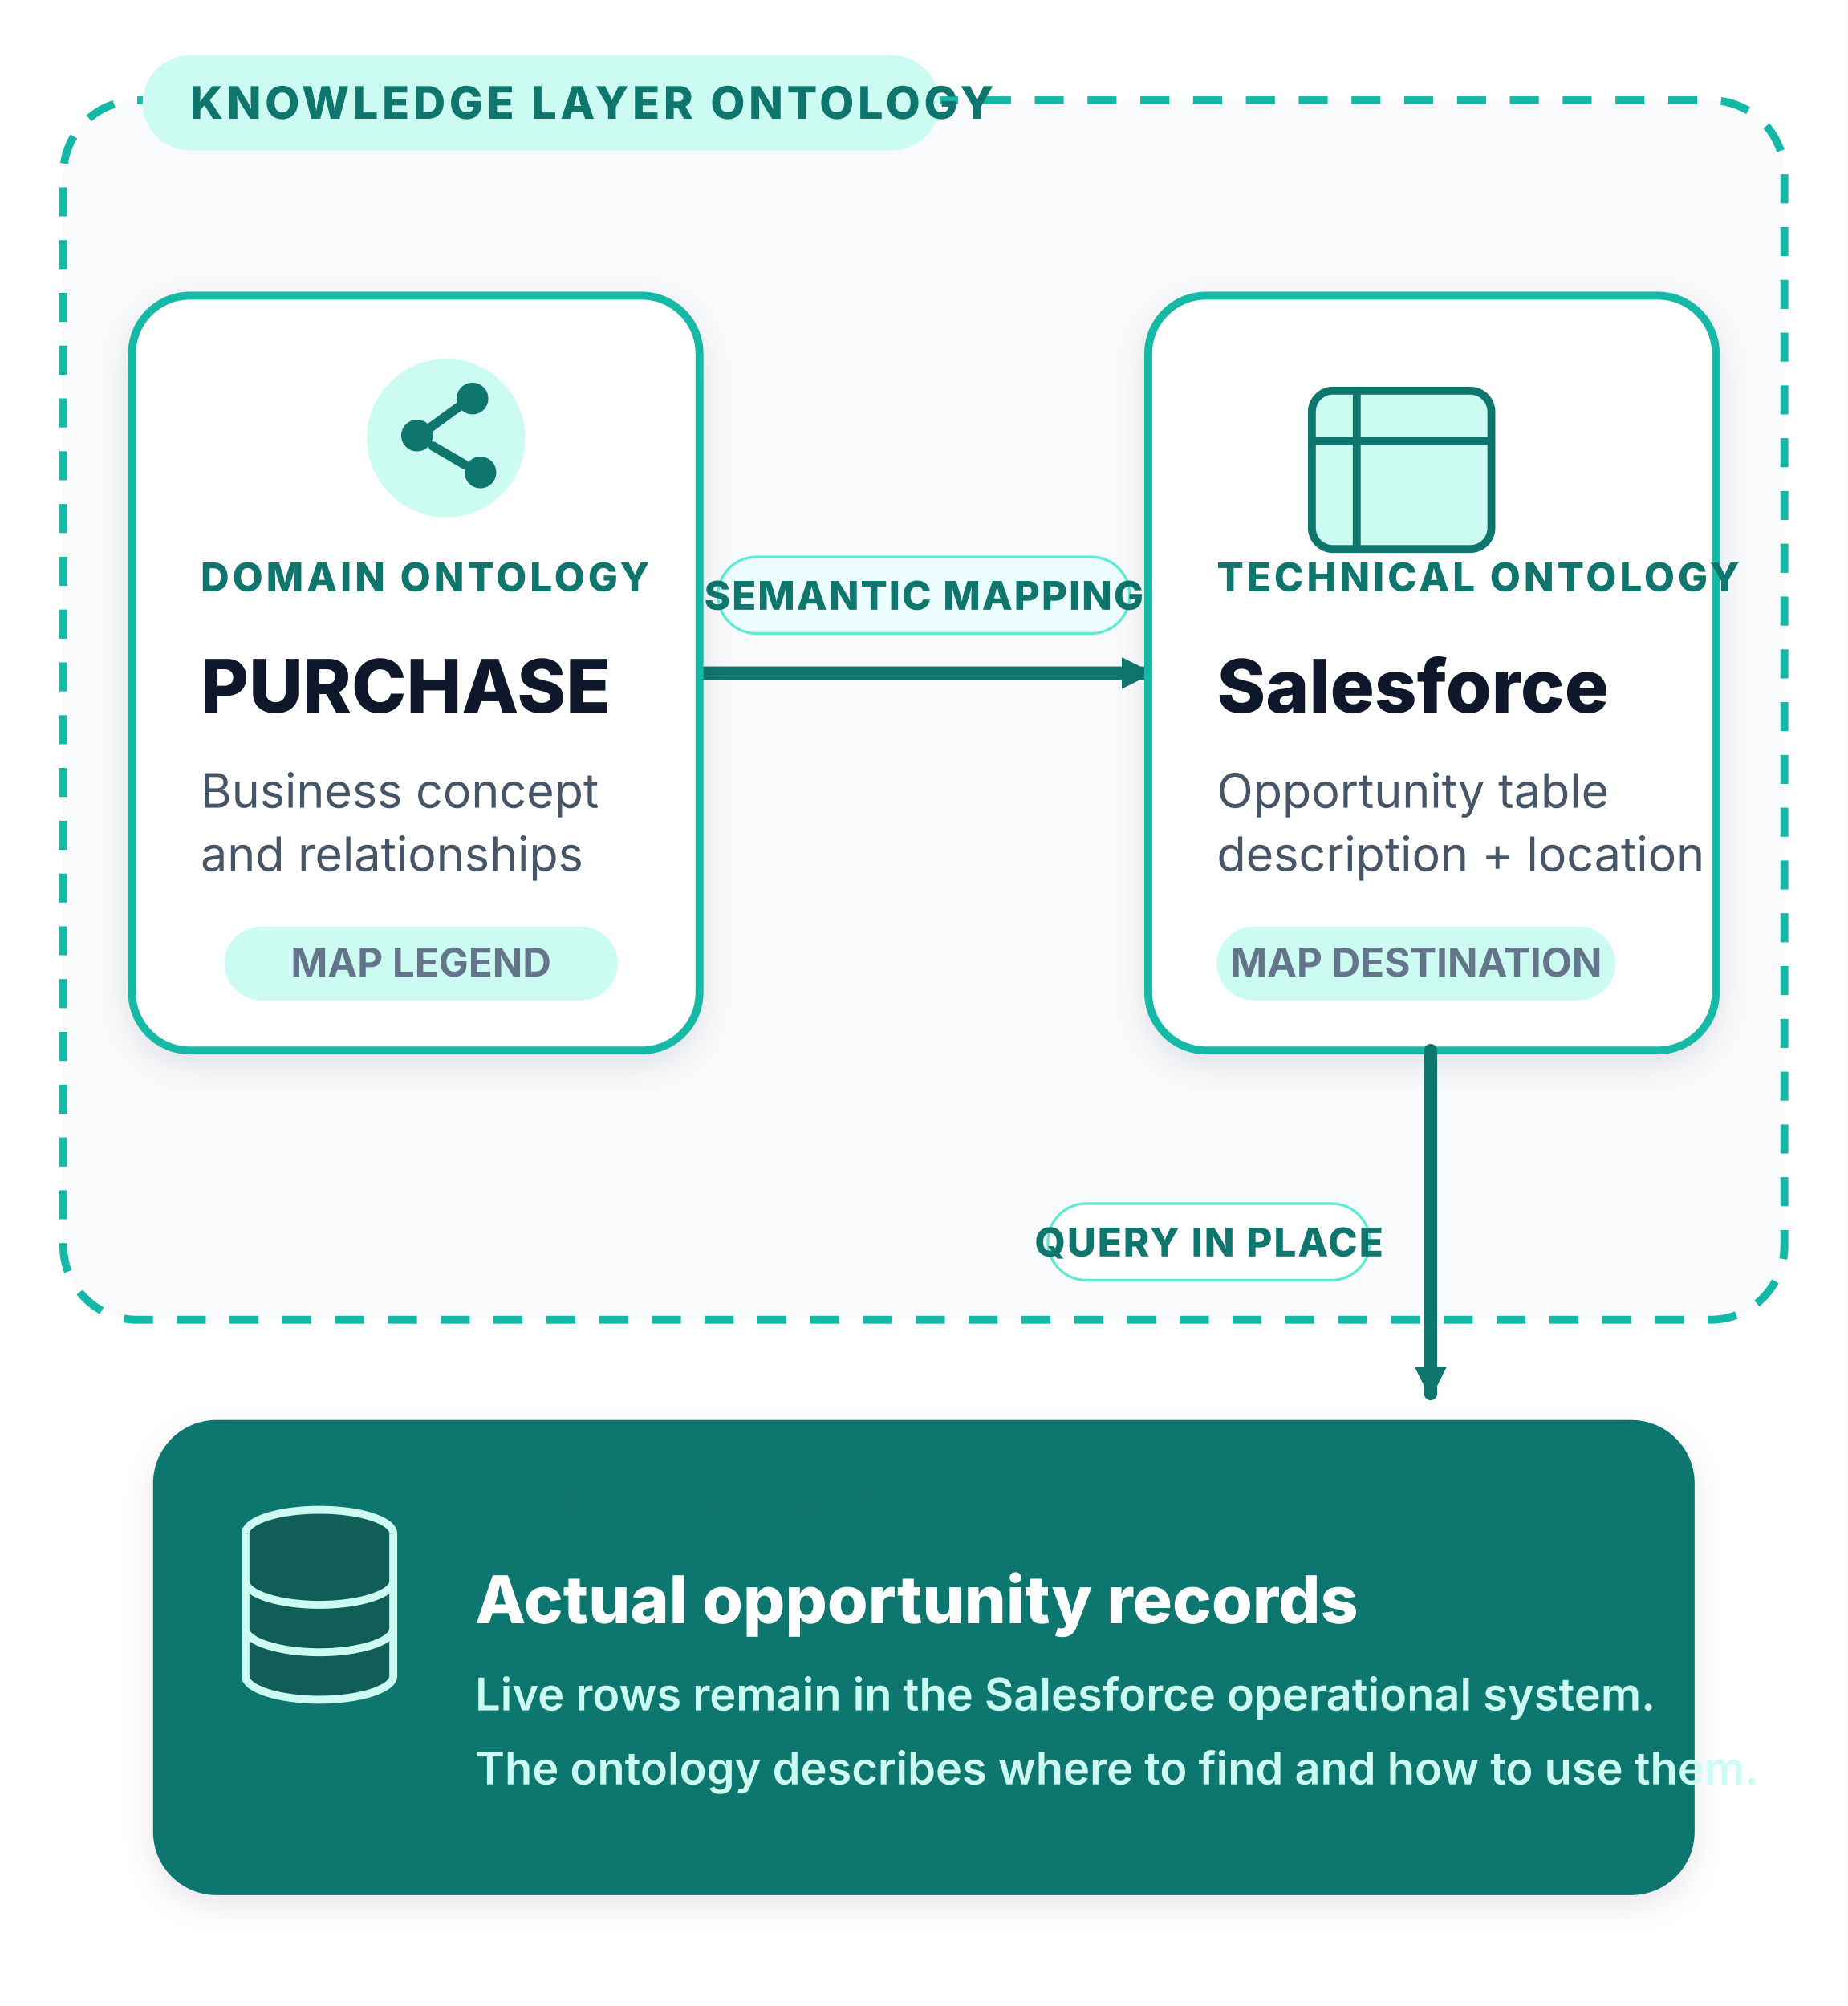
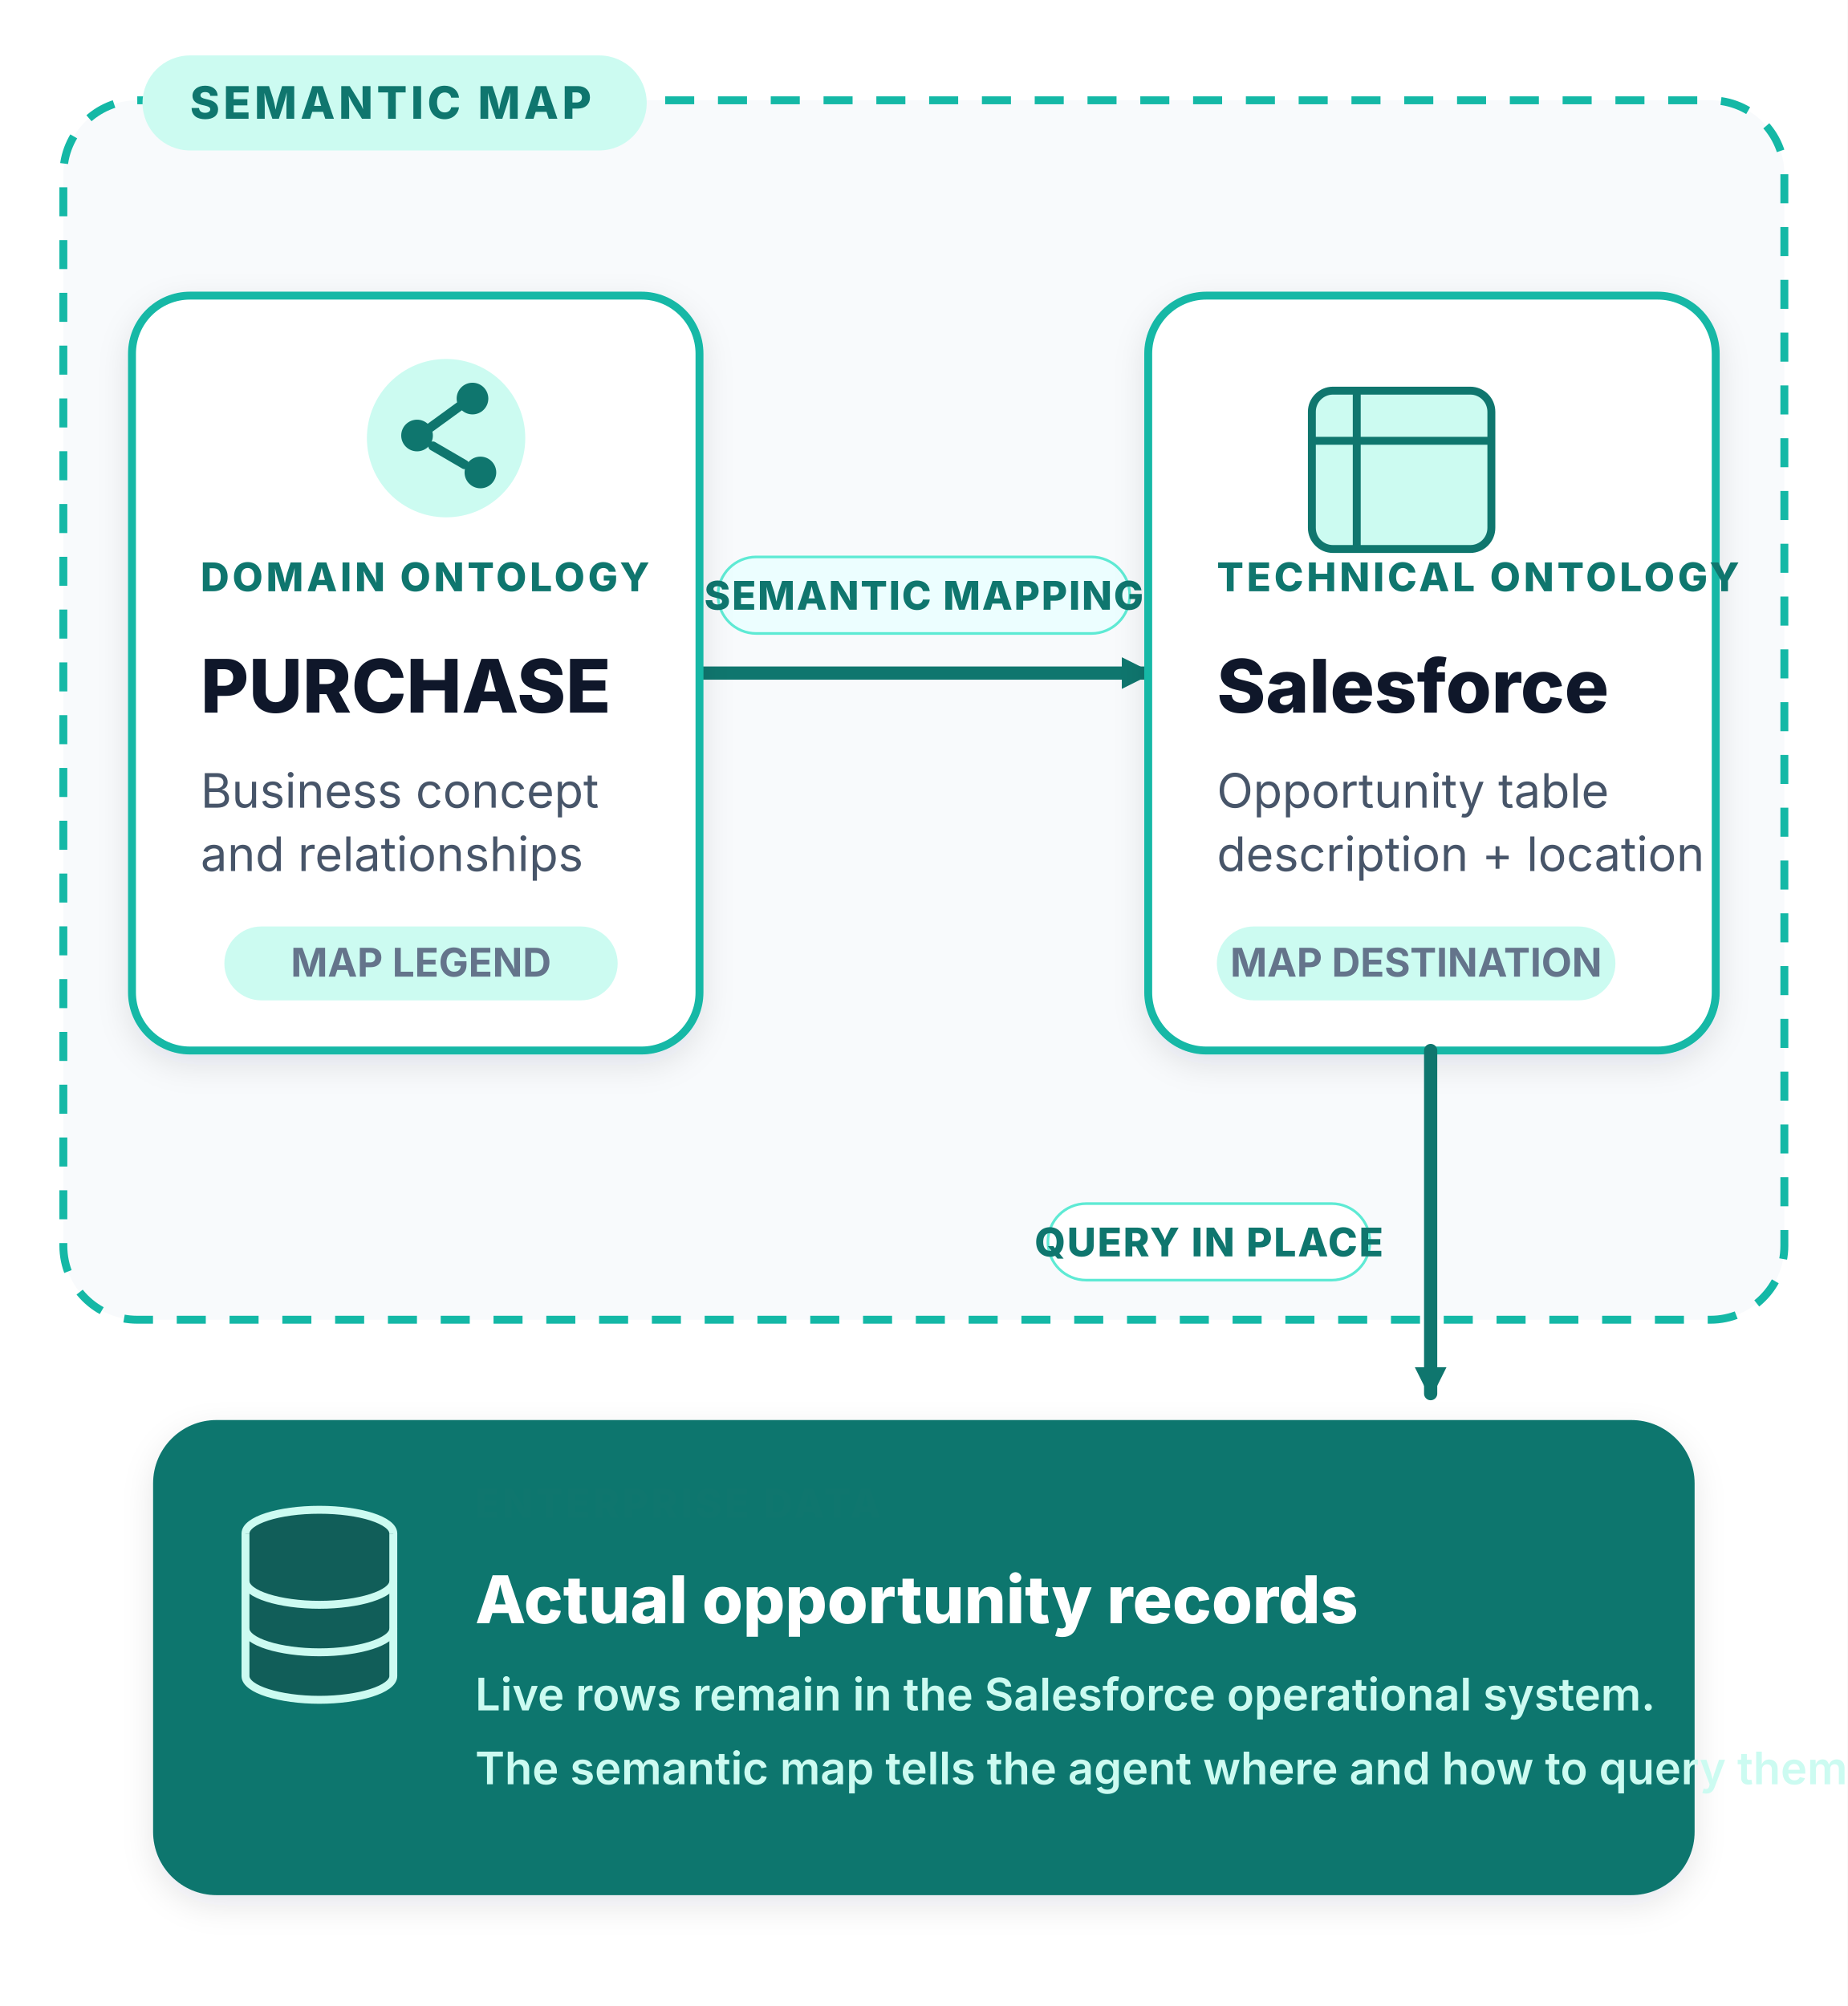
<svg xmlns="http://www.w3.org/2000/svg" width="700" height="760" viewBox="0 0 700 760" role="img" aria-labelledby="title description">
  <defs>
    <filter id="shadow" x="-20%" y="-25%" width="140%" height="160%">
      <feDropShadow dx="0" dy="4" stdDeviation="6" flood-color="#0f172a" flood-opacity="0.10" />
    </filter>
    <marker id="arrow-teal" markerWidth="12" markerHeight="12" refX="10" refY="6" orient="auto" markerUnits="userSpaceOnUse">
      <path d="M0 0L12 6L0 12Z" fill="#0f766e" />
    </marker>
    <style>
      text { font-family: Inter, "Helvetica Neue", Arial, sans-serif; }
      .boundary-label { fill: #0f766e; font-size: 17px; font-weight: 800; letter-spacing: 1.4px; }
      .eyebrow { fill: #0f766e; font-size: 15px; font-weight: 800; letter-spacing: 1.2px; }
      .title { fill: #0f172a; font-size: 28px; font-weight: 780; }
      .copy { fill: #475569; font-size: 18px; }
      .small { fill: #64748b; font-size: 15px; font-weight: 650; }
      .route { fill: #0f766e; font-size: 15px; font-weight: 800; letter-spacing: 0.6px; text-anchor: middle; }
      .data-label { fill: #ffffff; font-size: 25px; font-weight: 780; }
      .data-copy { fill: #ccfbf1; font-size: 17px; font-weight: 600; }
    </style>
  </defs>
  <rect width="700" height="760" fill="#ffffff" />
  <rect x="24" y="38" width="652" height="462" rx="28" fill="#f8fafc" stroke="#14b8a6" stroke-width="3" stroke-dasharray="11 9" />
-   <rect x="54" y="21" width="302" height="36" rx="18" fill="#ccfbf1" />
-   <text class="boundary-label" x="72" y="45">KNOWLEDGE LAYER ONTOLOGY</text>
+   <rect x="54" y="21" width="191" height="36" rx="18" fill="#ccfbf1" />
+   <text class="boundary-label" x="72" y="45">SEMANTIC MAP</text>
  <path d="M265 255C329 255 371 255 435 255" fill="none" stroke="#0f766e" stroke-width="5" stroke-linecap="round" marker-end="url(#arrow-teal)" />
  <rect x="272" y="211" width="156" height="29" rx="14.5" fill="#ecfeff" stroke="#5eead4" />
  <text class="route" x="350" y="231">SEMANTIC MAPPING</text>
  <g filter="url(#shadow)">
    <rect x="50" y="112" width="215" height="286" rx="22" fill="#ffffff" stroke="#14b8a6" stroke-width="3" />
  </g>
  <circle cx="169" cy="166" r="30" fill="#ccfbf1" />
  <circle cx="158" cy="165" r="6" fill="#0f766e" />
  <circle cx="179" cy="151" r="6" fill="#0f766e" />
  <circle cx="182" cy="179" r="6" fill="#0f766e" />
  <path d="M163 162L174 154M164 169L176 176" stroke="#0f766e" stroke-width="3.5" stroke-linecap="round" />
  <text class="eyebrow" x="76" y="224">DOMAIN ONTOLOGY</text>
  <text class="title" x="76" y="270">PURCHASE</text>
  <text class="copy" x="76" y="306">Business concept</text>
  <text class="copy" x="76" y="330">and relationships</text>
  <rect x="85" y="351" width="149" height="28" rx="14" fill="#ccfbf1" />
  <text class="small" x="159.5" y="370" text-anchor="middle" fill="#0f766e">MAP LEGEND</text>
  <g filter="url(#shadow)">
    <rect x="435" y="112" width="215" height="286" rx="22" fill="#ffffff" stroke="#14b8a6" stroke-width="3" />
  </g>
  <path d="M505 148h52a8 8 0 0 1 8 8v44a8 8 0 0 1-8 8h-52a8 8 0 0 1-8-8v-44a8 8 0 0 1 8-8Z" fill="#ccfbf1" stroke="#0f766e" stroke-width="3" />
  <path d="M497 167h68M514 148v60" fill="none" stroke="#0f766e" stroke-width="3" />
  <text class="eyebrow" x="461" y="224">TECHNICAL ONTOLOGY</text>
  <text class="title" x="461" y="270">Salesforce</text>
  <text class="copy" x="461" y="306">Opportunity table</text>
  <text class="copy" x="461" y="330">description + location</text>
  <rect x="461" y="351" width="151" height="28" rx="14" fill="#ccfbf1" />
  <text class="small" x="536.5" y="370" text-anchor="middle" fill="#0f766e">MAP DESTINATION</text>
  <path d="M542 398V528" fill="none" stroke="#0f766e" stroke-width="5" stroke-linecap="round" marker-end="url(#arrow-teal)" />
  <rect x="397" y="456" width="122" height="29" rx="14.5" fill="#ffffff" stroke="#5eead4" />
  <text class="route" x="458" y="476">QUERY IN PLACE</text>
  <g filter="url(#shadow)">
    <rect x="58" y="538" width="584" height="180" rx="24" fill="#0f766e" />
  </g>
  <g transform="translate(91 573)" fill="none" stroke="#ccfbf1" stroke-width="3">
    <ellipse cx="30" cy="8" rx="28" ry="9" fill="#115e59" />
    <path d="M2 8v54c0 5 13 9 28 9s28-4 28-9V8" fill="#115e59" />
    <path d="M2 26c0 5 13 9 28 9s28-4 28-9M2 44c0 5 13 9 28 9s28-4 28-9" />
  </g>
  <text class="eyebrow" x="180" y="575" fill="#99f6e4">ENTERPRISE DATA</text>
  <text class="data-label" x="180" y="615">Actual opportunity records</text>
  <text class="data-copy" x="180" y="648">Live rows remain in the Salesforce operational system.</text>
-   <text class="data-copy" x="180" y="676">The ontology describes where to find and how to use them.</text>
+   <text class="data-copy" x="180" y="676">The semantic map tells the agent where and how to query them.</text>
</svg>
